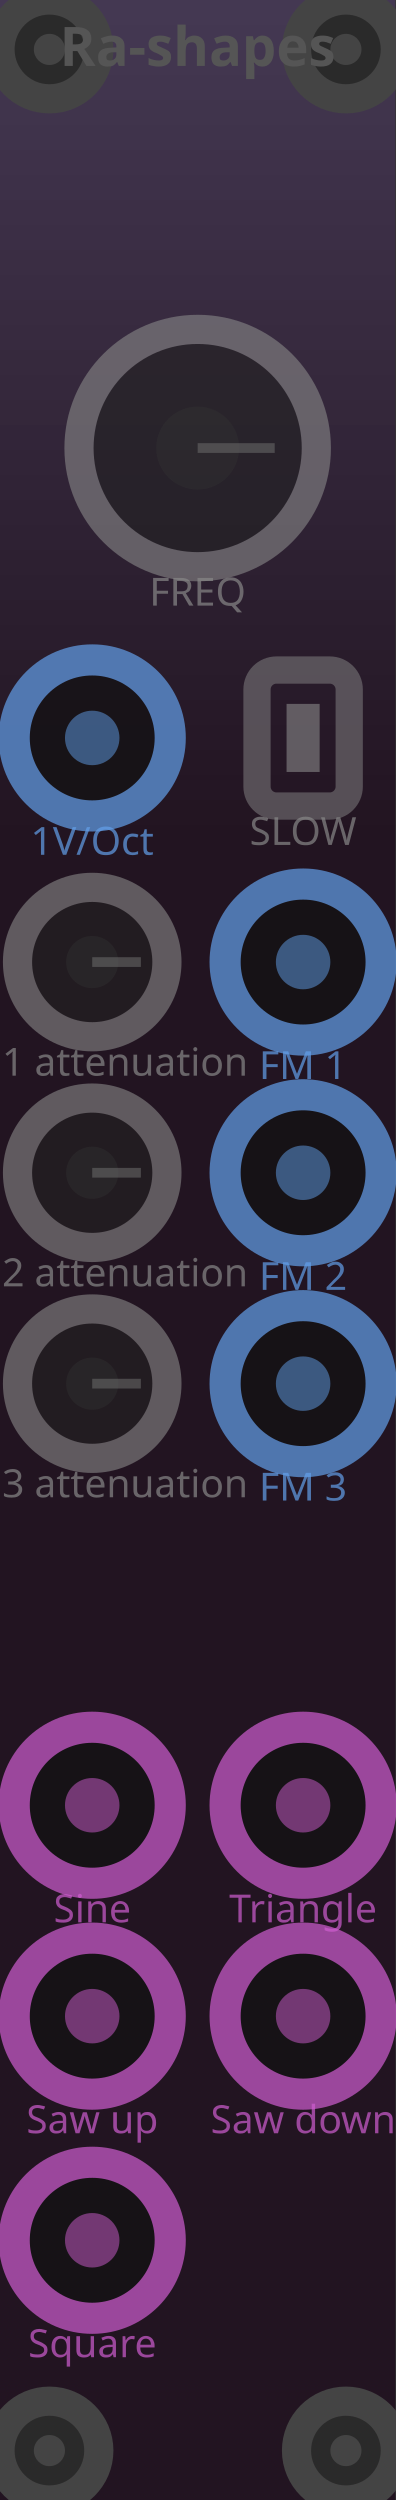
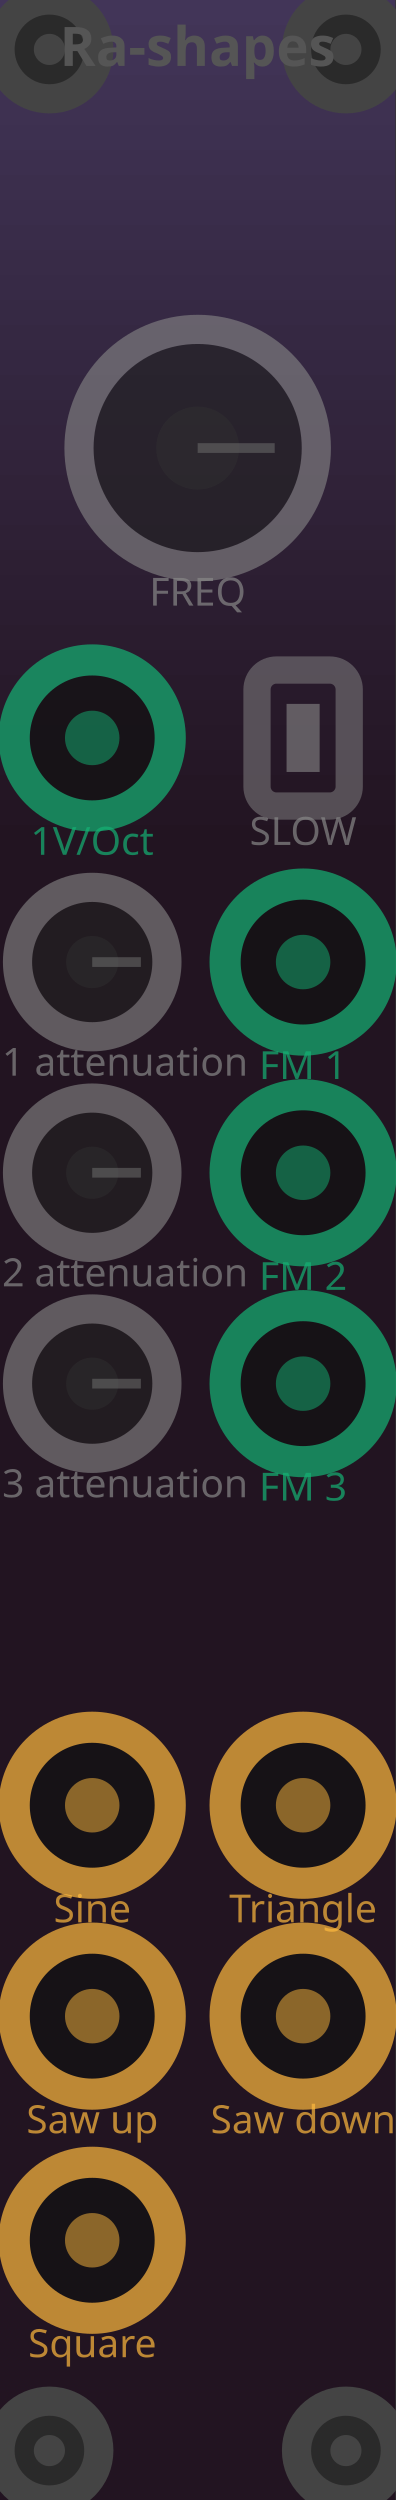
<svg xmlns="http://www.w3.org/2000/svg" viewBox="0 0 20.32 128.5" width="20.32mm" height="128.5mm">
  <rect x="0.3" y="0.3" width="19.72" height="127.9" fill="none" stroke="#333" stroke-width="1.5" />
-   <rect x="0" y="0.000" width="20.32" height="1.295" fill="#443852" />
-   <rect x="0" y="1.285" width="20.32" height="1.295" fill="#433751" />
-   <rect x="0" y="2.570" width="20.32" height="1.295" fill="#42364f" />
-   <rect x="0" y="3.855" width="20.32" height="1.295" fill="#41354e" />
-   <rect x="0" y="5.140" width="20.32" height="1.295" fill="#40344c" />
-   <rect x="0" y="6.425" width="20.32" height="1.295" fill="#3f334b" />
-   <rect x="0" y="7.710" width="20.32" height="1.295" fill="#3e3149" />
-   <rect x="0" y="8.995" width="20.32" height="1.295" fill="#3d3048" />
-   <rect x="0" y="10.280" width="20.32" height="1.295" fill="#3c2f46" />
-   <rect x="0" y="11.565" width="20.32" height="1.295" fill="#3b2e45" />
-   <rect x="0" y="12.850" width="20.32" height="1.295" fill="#3a2d43" />
-   <rect x="0" y="14.135" width="20.32" height="1.295" fill="#392c42" />
-   <rect x="0" y="15.420" width="20.32" height="1.295" fill="#382b40" />
-   <rect x="0" y="16.705" width="20.32" height="1.295" fill="#372a3f" />
-   <rect x="0" y="17.990" width="20.32" height="1.295" fill="#36293d" />
-   <rect x="0" y="19.275" width="20.32" height="1.295" fill="#35283c" />
-   <rect x="0" y="20.560" width="20.32" height="1.295" fill="#34273a" />
-   <rect x="0" y="21.845" width="20.32" height="1.295" fill="#322539" />
-   <rect x="0" y="23.130" width="20.32" height="1.295" fill="#312437" />
-   <rect x="0" y="24.415" width="20.32" height="1.295" fill="#302336" />
-   <rect x="0" y="25.700" width="20.32" height="1.295" fill="#2f2234" />
-   <rect x="0" y="26.985" width="20.32" height="1.295" fill="#2e2133" />
-   <rect x="0" y="28.270" width="20.32" height="1.295" fill="#2d2031" />
-   <rect x="0" y="29.555" width="20.32" height="1.295" fill="#2c1f30" />
-   <rect x="0" y="30.840" width="20.32" height="1.295" fill="#2b1e2e" />
-   <rect x="0" y="32.125" width="20.32" height="1.295" fill="#2a1d2d" />
-   <rect x="0" y="33.410" width="20.32" height="1.295" fill="#291c2b" />
-   <rect x="0" y="34.695" width="20.32" height="1.295" fill="#281b2a" />
-   <rect x="0" y="35.980" width="20.32" height="1.295" fill="#271928" />
-   <rect x="0" y="37.265" width="20.32" height="1.295" fill="#261827" />
-   <rect x="0" y="38.550" width="20.32" height="1.295" fill="#251725" />
+   <rect x="0" y="0.000" width="20.32" height="1.295" fill="#423558" />
+   <rect x="0" y="1.285" width="20.32" height="1.295" fill="#413456" />
+   <rect x="0" y="2.570" width="20.32" height="1.295" fill="#403355" />
+   <rect x="0" y="3.855" width="20.32" height="1.295" fill="#3f3253" />
+   <rect x="0" y="5.140" width="20.32" height="1.295" fill="#3e3151" />
+   <rect x="0" y="6.425" width="20.32" height="1.295" fill="#3d3050" />
+   <rect x="0" y="7.710" width="20.32" height="1.295" fill="#3c2f4e" />
+   <rect x="0" y="8.995" width="20.32" height="1.295" fill="#3b2e4c" />
+   <rect x="0" y="10.280" width="20.32" height="1.295" fill="#3a2d4b" />
+   <rect x="0" y="11.565" width="20.32" height="1.295" fill="#392c49" />
+   <rect x="0" y="12.850" width="20.32" height="1.295" fill="#382b47" />
+   <rect x="0" y="14.135" width="20.32" height="1.295" fill="#372a46" />
+   <rect x="0" y="15.420" width="20.32" height="1.295" fill="#362944" />
+   <rect x="0" y="16.705" width="20.32" height="1.295" fill="#352842" />
+   <rect x="0" y="17.990" width="20.32" height="1.295" fill="#342741" />
+   <rect x="0" y="19.275" width="20.32" height="1.295" fill="#33263f" />
+   <rect x="0" y="20.560" width="20.32" height="1.295" fill="#32253d" />
+   <rect x="0" y="21.845" width="20.32" height="1.295" fill="#32243c" />
+   <rect x="0" y="23.130" width="20.32" height="1.295" fill="#31233a" />
+   <rect x="0" y="24.415" width="20.32" height="1.295" fill="#302238" />
+   <rect x="0" y="25.700" width="20.32" height="1.295" fill="#2f2137" />
+   <rect x="0" y="26.985" width="20.32" height="1.295" fill="#2e2035" />
+   <rect x="0" y="28.270" width="20.32" height="1.295" fill="#2d1f33" />
+   <rect x="0" y="29.555" width="20.32" height="1.295" fill="#2c1e32" />
+   <rect x="0" y="30.840" width="20.32" height="1.295" fill="#2b1d30" />
+   <rect x="0" y="32.125" width="20.32" height="1.295" fill="#2a1c2e" />
+   <rect x="0" y="33.410" width="20.32" height="1.295" fill="#291b2d" />
+   <rect x="0" y="34.695" width="20.32" height="1.295" fill="#281a2b" />
+   <rect x="0" y="35.980" width="20.32" height="1.295" fill="#271929" />
+   <rect x="0" y="37.265" width="20.32" height="1.295" fill="#261828" />
+   <rect x="0" y="38.550" width="20.32" height="1.295" fill="#251726" />
  <rect x="0" y="39.835" width="20.32" height="1.295" fill="#241624" />
-   <rect x="0" y="41.120" width="20.32" height="1.295" fill="#231522" />
+   <rect x="0" y="41.120" width="20.32" height="1.295" fill="#231523" />
  <rect x="0" y="42.405" width="20.32" height="1.295" fill="#221421" />
  <rect x="0" y="43.690" width="20.32" height="1.295" fill="#221421" />
  <rect x="0" y="44.975" width="20.32" height="1.295" fill="#221421" />
  <rect x="0" y="46.260" width="20.32" height="1.295" fill="#221421" />
  <rect x="0" y="47.545" width="20.32" height="1.295" fill="#221421" />
  <rect x="0" y="48.830" width="20.32" height="1.295" fill="#221421" />
  <rect x="0" y="50.115" width="20.32" height="1.295" fill="#221421" />
  <rect x="0" y="51.400" width="20.32" height="1.295" fill="#221421" />
  <rect x="0" y="52.685" width="20.32" height="1.295" fill="#221421" />
  <rect x="0" y="53.970" width="20.32" height="1.295" fill="#221421" />
  <rect x="0" y="55.255" width="20.32" height="1.295" fill="#221421" />
  <rect x="0" y="56.540" width="20.32" height="1.295" fill="#221421" />
  <rect x="0" y="57.825" width="20.32" height="1.295" fill="#221421" />
  <rect x="0" y="59.110" width="20.32" height="1.295" fill="#221421" />
  <rect x="0" y="60.395" width="20.32" height="1.295" fill="#221421" />
  <rect x="0" y="61.680" width="20.32" height="1.295" fill="#221421" />
  <rect x="0" y="62.965" width="20.32" height="1.295" fill="#221421" />
  <rect x="0" y="64.250" width="20.32" height="1.295" fill="#221421" />
  <rect x="0" y="65.535" width="20.32" height="1.295" fill="#221421" />
  <rect x="0" y="66.820" width="20.32" height="1.295" fill="#221421" />
  <rect x="0" y="68.105" width="20.32" height="1.295" fill="#221421" />
  <rect x="0" y="69.390" width="20.32" height="1.295" fill="#221421" />
  <rect x="0" y="70.675" width="20.32" height="1.295" fill="#221421" />
  <rect x="0" y="71.960" width="20.32" height="1.295" fill="#221421" />
  <rect x="0" y="73.245" width="20.32" height="1.295" fill="#221421" />
  <rect x="0" y="74.530" width="20.32" height="1.295" fill="#221421" />
  <rect x="0" y="75.815" width="20.32" height="1.295" fill="#221421" />
  <rect x="0" y="77.100" width="20.32" height="1.295" fill="#221421" />
  <rect x="0" y="78.385" width="20.32" height="1.295" fill="#221421" />
  <rect x="0" y="79.670" width="20.32" height="1.295" fill="#221421" />
  <rect x="0" y="80.955" width="20.32" height="1.295" fill="#221421" />
  <rect x="0" y="82.240" width="20.32" height="1.295" fill="#221421" />
  <rect x="0" y="83.525" width="20.32" height="1.295" fill="#221421" />
  <rect x="0" y="84.810" width="20.32" height="1.295" fill="#221421" />
  <rect x="0" y="86.095" width="20.32" height="1.295" fill="#221421" />
  <rect x="0" y="87.380" width="20.32" height="1.295" fill="#221421" />
  <rect x="0" y="88.665" width="20.32" height="1.295" fill="#221421" />
  <rect x="0" y="89.950" width="20.32" height="1.295" fill="#221421" />
  <rect x="0" y="91.235" width="20.32" height="1.295" fill="#221421" />
  <rect x="0" y="92.520" width="20.32" height="1.295" fill="#221421" />
  <rect x="0" y="93.805" width="20.32" height="1.295" fill="#221421" />
  <rect x="0" y="95.090" width="20.32" height="1.295" fill="#221421" />
  <rect x="0" y="96.375" width="20.32" height="1.295" fill="#221421" />
  <rect x="0" y="97.660" width="20.32" height="1.295" fill="#221421" />
  <rect x="0" y="98.945" width="20.32" height="1.295" fill="#221421" />
  <rect x="0" y="100.230" width="20.32" height="1.295" fill="#221421" />
  <rect x="0" y="101.515" width="20.32" height="1.295" fill="#221421" />
  <rect x="0" y="102.800" width="20.32" height="1.295" fill="#221421" />
  <rect x="0" y="104.085" width="20.32" height="1.295" fill="#221421" />
  <rect x="0" y="105.370" width="20.32" height="1.295" fill="#221421" />
  <rect x="0" y="106.655" width="20.32" height="1.295" fill="#221421" />
  <rect x="0" y="107.940" width="20.32" height="1.295" fill="#221421" />
  <rect x="0" y="109.225" width="20.32" height="1.295" fill="#221421" />
  <rect x="0" y="110.510" width="20.32" height="1.295" fill="#221421" />
  <rect x="0" y="111.795" width="20.32" height="1.295" fill="#221421" />
  <rect x="0" y="113.080" width="20.32" height="1.295" fill="#221421" />
  <rect x="0" y="114.365" width="20.32" height="1.295" fill="#221421" />
  <rect x="0" y="115.650" width="20.32" height="1.295" fill="#221421" />
  <rect x="0" y="116.935" width="20.32" height="1.295" fill="#221421" />
  <rect x="0" y="118.220" width="20.32" height="1.295" fill="#221421" />
  <rect x="0" y="119.505" width="20.32" height="1.295" fill="#221421" />
  <rect x="0" y="120.790" width="20.32" height="1.295" fill="#221421" />
  <rect x="0" y="122.075" width="20.32" height="1.295" fill="#221421" />
  <rect x="0" y="123.360" width="20.32" height="1.295" fill="#221421" />
  <rect x="0" y="124.645" width="20.32" height="1.295" fill="#221421" />
  <rect x="0" y="125.930" width="20.32" height="1.295" fill="#221421" />
  <rect x="0" y="127.215" width="20.32" height="1.295" fill="#221421" />
  <circle cx="2.54" cy="2.54" r="2.54" fill="#2a2a2a" stroke="#444" stroke-width="1.5" />
  <circle cx="2.54" cy="2.54" r="0.8" fill="#444" />
  <circle cx="2.54" cy="125.96" r="2.54" fill="#2a2a2a" stroke="#444" stroke-width="1.5" />
  <circle cx="2.54" cy="125.96" r="0.8" fill="#444" />
  <circle cx="17.78" cy="2.54" r="2.54" fill="#2a2a2a" stroke="#444" stroke-width="1.5" />
  <circle cx="17.78" cy="2.54" r="0.8" fill="#444" />
  <circle cx="17.78" cy="125.96" r="2.54" fill="#2a2a2a" stroke="#444" stroke-width="1.5" />
  <circle cx="17.78" cy="125.96" r="0.8" fill="#444" />
  <text x="10.16" y="3.39" fill="#555" font-family="sans-serif" font-size="2.8" text-anchor="middle" font-weight="bold">Ra-shapes</text>
  <circle cx="10.16" cy="23.03" r="6.10" fill="#222" stroke="#888" stroke-width="1.5" opacity="0.6" />
  <circle cx="10.16" cy="23.03" r="2.13" fill="#333" opacity="0.4" />
  <line x1="10.16" y1="23.03" x2="14.12" y2="23.03" stroke="#666" stroke-width="0.5" opacity="0.6" />
  <text x="10.16" y="31.13" fill="#888" font-family="sans-serif" font-size="2.0" text-anchor="middle" opacity="0.7">FREQ</text>
  <rect x="13.21" y="34.44" width="4.74" height="6.99" rx="1" fill="none" stroke="#888" stroke-width="1.4" opacity="0.5" />
  <line x1="15.58" y1="39.68" x2="15.58" y2="36.18" stroke="#888" stroke-width="1.7" opacity="0.6" />
  <text x="15.58" y="43.43" fill="#888" font-family="sans-serif" font-size="2.0" text-anchor="middle" opacity="0.7">SLOW</text>
-   <circle cx="4.74" cy="37.93" r="4.01" fill="#111" stroke="#62a0ea" stroke-width="1.6" opacity="0.7" />
-   <circle cx="4.74" cy="37.93" r="1.40" fill="#62a0ea" opacity="0.5" />
-   <text x="4.74" y="43.94" fill="#62a0ea" font-family="sans-serif" font-size="2.0" text-anchor="middle" opacity="0.7">1V/Oct</text>
+   <circle cx="4.74" cy="37.93" r="4.01" fill="#111" stroke="#14B274" stroke-width="1.6" opacity="0.7" />
+   <circle cx="4.74" cy="37.93" r="1.40" fill="#14B274" opacity="0.5" />
+   <text x="4.74" y="43.94" fill="#14B274" font-family="sans-serif" font-size="2.0" text-anchor="middle" opacity="0.7">1V/Oct</text>
  <circle cx="4.74" cy="49.45" r="3.84" fill="#222" stroke="#888" stroke-width="1.5" opacity="0.6" />
  <circle cx="4.74" cy="49.45" r="1.34" fill="#333" opacity="0.4" />
  <line x1="4.74" y1="49.45" x2="7.24" y2="49.45" stroke="#666" stroke-width="0.5" opacity="0.6" />
  <text x="4.74" y="55.29" fill="#888" font-family="sans-serif" font-size="2.0" text-anchor="middle" opacity="0.7">FM 1 attenuation</text>
-   <circle cx="15.58" cy="49.45" r="4.01" fill="#111" stroke="#62a0ea" stroke-width="1.6" opacity="0.7" />
-   <circle cx="15.58" cy="49.45" r="1.40" fill="#62a0ea" opacity="0.5" />
-   <text x="15.58" y="55.46" fill="#62a0ea" font-family="sans-serif" font-size="2.0" text-anchor="middle" opacity="0.7">FM 1</text>
+   <circle cx="15.58" cy="49.45" r="4.01" fill="#111" stroke="#14B274" stroke-width="1.6" opacity="0.7" />
+   <circle cx="15.58" cy="49.45" r="1.40" fill="#14B274" opacity="0.5" />
+   <text x="15.58" y="55.46" fill="#14B274" font-family="sans-serif" font-size="2.0" text-anchor="middle" opacity="0.7">FM 1</text>
  <circle cx="4.74" cy="60.28" r="3.84" fill="#222" stroke="#888" stroke-width="1.5" opacity="0.6" />
  <circle cx="4.74" cy="60.28" r="1.34" fill="#333" opacity="0.4" />
  <line x1="4.74" y1="60.28" x2="7.24" y2="60.28" stroke="#666" stroke-width="0.5" opacity="0.6" />
  <text x="4.74" y="66.12" fill="#888" font-family="sans-serif" font-size="2.0" text-anchor="middle" opacity="0.7">FM 2 attenuation</text>
-   <circle cx="15.58" cy="60.28" r="4.01" fill="#111" stroke="#62a0ea" stroke-width="1.6" opacity="0.7" />
-   <circle cx="15.58" cy="60.28" r="1.40" fill="#62a0ea" opacity="0.5" />
-   <text x="15.58" y="66.30" fill="#62a0ea" font-family="sans-serif" font-size="2.0" text-anchor="middle" opacity="0.7">FM 2</text>
+   <circle cx="15.58" cy="60.28" r="4.01" fill="#111" stroke="#14B274" stroke-width="1.6" opacity="0.7" />
+   <circle cx="15.58" cy="60.28" r="1.40" fill="#14B274" opacity="0.5" />
+   <text x="15.58" y="66.30" fill="#14B274" font-family="sans-serif" font-size="2.0" text-anchor="middle" opacity="0.7">FM 2</text>
  <circle cx="4.74" cy="71.12" r="3.84" fill="#222" stroke="#888" stroke-width="1.5" opacity="0.6" />
  <circle cx="4.74" cy="71.12" r="1.34" fill="#333" opacity="0.4" />
  <line x1="4.74" y1="71.12" x2="7.24" y2="71.12" stroke="#666" stroke-width="0.5" opacity="0.6" />
  <text x="4.74" y="76.96" fill="#888" font-family="sans-serif" font-size="2.0" text-anchor="middle" opacity="0.7">FM 3 attenuation</text>
-   <circle cx="15.58" cy="71.12" r="4.01" fill="#111" stroke="#62a0ea" stroke-width="1.6" opacity="0.7" />
-   <circle cx="15.58" cy="71.12" r="1.40" fill="#62a0ea" opacity="0.5" />
-   <text x="15.58" y="77.13" fill="#62a0ea" font-family="sans-serif" font-size="2.0" text-anchor="middle" opacity="0.7">FM 3</text>
-   <circle cx="4.74" cy="92.79" r="4.01" fill="#111" stroke="#CF5DD0" stroke-width="1.6" opacity="0.7" />
-   <circle cx="4.74" cy="92.79" r="1.40" fill="#CF5DD0" opacity="0.5" />
-   <text x="4.74" y="98.81" fill="#CF5DD0" font-family="sans-serif" font-size="2.0" text-anchor="middle" opacity="0.7">Sine</text>
-   <circle cx="15.58" cy="92.79" r="4.01" fill="#111" stroke="#CF5DD0" stroke-width="1.6" opacity="0.7" />
-   <circle cx="15.58" cy="92.79" r="1.40" fill="#CF5DD0" opacity="0.5" />
-   <text x="15.58" y="98.81" fill="#CF5DD0" font-family="sans-serif" font-size="2.0" text-anchor="middle" opacity="0.7">Triangle</text>
-   <circle cx="4.74" cy="103.63" r="4.01" fill="#111" stroke="#CF5DD0" stroke-width="1.6" opacity="0.7" />
-   <circle cx="4.74" cy="103.63" r="1.40" fill="#CF5DD0" opacity="0.5" />
-   <text x="4.74" y="109.65" fill="#CF5DD0" font-family="sans-serif" font-size="2.0" text-anchor="middle" opacity="0.7">Saw up</text>
-   <circle cx="15.58" cy="103.63" r="4.01" fill="#111" stroke="#CF5DD0" stroke-width="1.6" opacity="0.7" />
-   <circle cx="15.58" cy="103.63" r="1.40" fill="#CF5DD0" opacity="0.5" />
-   <text x="15.58" y="109.65" fill="#CF5DD0" font-family="sans-serif" font-size="2.0" text-anchor="middle" opacity="0.7">Saw down</text>
-   <circle cx="4.74" cy="115.15" r="4.01" fill="#111" stroke="#CF5DD0" stroke-width="1.6" opacity="0.7" />
-   <circle cx="4.74" cy="115.15" r="1.40" fill="#CF5DD0" opacity="0.5" />
-   <text x="4.74" y="121.16" fill="#CF5DD0" font-family="sans-serif" font-size="2.0" text-anchor="middle" opacity="0.7">Square</text>
+   <circle cx="15.58" cy="71.12" r="4.01" fill="#111" stroke="#14B274" stroke-width="1.6" opacity="0.7" />
+   <circle cx="15.58" cy="71.12" r="1.40" fill="#14B274" opacity="0.5" />
+   <text x="15.58" y="77.13" fill="#14B274" font-family="sans-serif" font-size="2.0" text-anchor="middle" opacity="0.7">FM 3</text>
+   <circle cx="4.74" cy="92.79" r="4.01" fill="#111" stroke="#FFB93D" stroke-width="1.6" opacity="0.7" />
+   <circle cx="4.74" cy="92.79" r="1.40" fill="#FFB93D" opacity="0.5" />
+   <text x="4.74" y="98.81" fill="#FFB93D" font-family="sans-serif" font-size="2.0" text-anchor="middle" opacity="0.7">Sine</text>
+   <circle cx="15.58" cy="92.79" r="4.01" fill="#111" stroke="#FFB93D" stroke-width="1.6" opacity="0.7" />
+   <circle cx="15.58" cy="92.79" r="1.40" fill="#FFB93D" opacity="0.5" />
+   <text x="15.58" y="98.81" fill="#FFB93D" font-family="sans-serif" font-size="2.0" text-anchor="middle" opacity="0.7">Triangle</text>
+   <circle cx="4.74" cy="103.63" r="4.01" fill="#111" stroke="#FFB93D" stroke-width="1.6" opacity="0.7" />
+   <circle cx="4.74" cy="103.63" r="1.40" fill="#FFB93D" opacity="0.5" />
+   <text x="4.74" y="109.65" fill="#FFB93D" font-family="sans-serif" font-size="2.0" text-anchor="middle" opacity="0.7">Saw up</text>
+   <circle cx="15.58" cy="103.63" r="4.01" fill="#111" stroke="#FFB93D" stroke-width="1.6" opacity="0.7" />
+   <circle cx="15.58" cy="103.63" r="1.40" fill="#FFB93D" opacity="0.5" />
+   <text x="15.58" y="109.65" fill="#FFB93D" font-family="sans-serif" font-size="2.0" text-anchor="middle" opacity="0.7">Saw down</text>
+   <circle cx="4.74" cy="115.15" r="4.01" fill="#111" stroke="#FFB93D" stroke-width="1.6" opacity="0.7" />
+   <circle cx="4.74" cy="115.15" r="1.40" fill="#FFB93D" opacity="0.5" />
+   <text x="4.74" y="121.16" fill="#FFB93D" font-family="sans-serif" font-size="2.0" text-anchor="middle" opacity="0.7">Square</text>
</svg>
